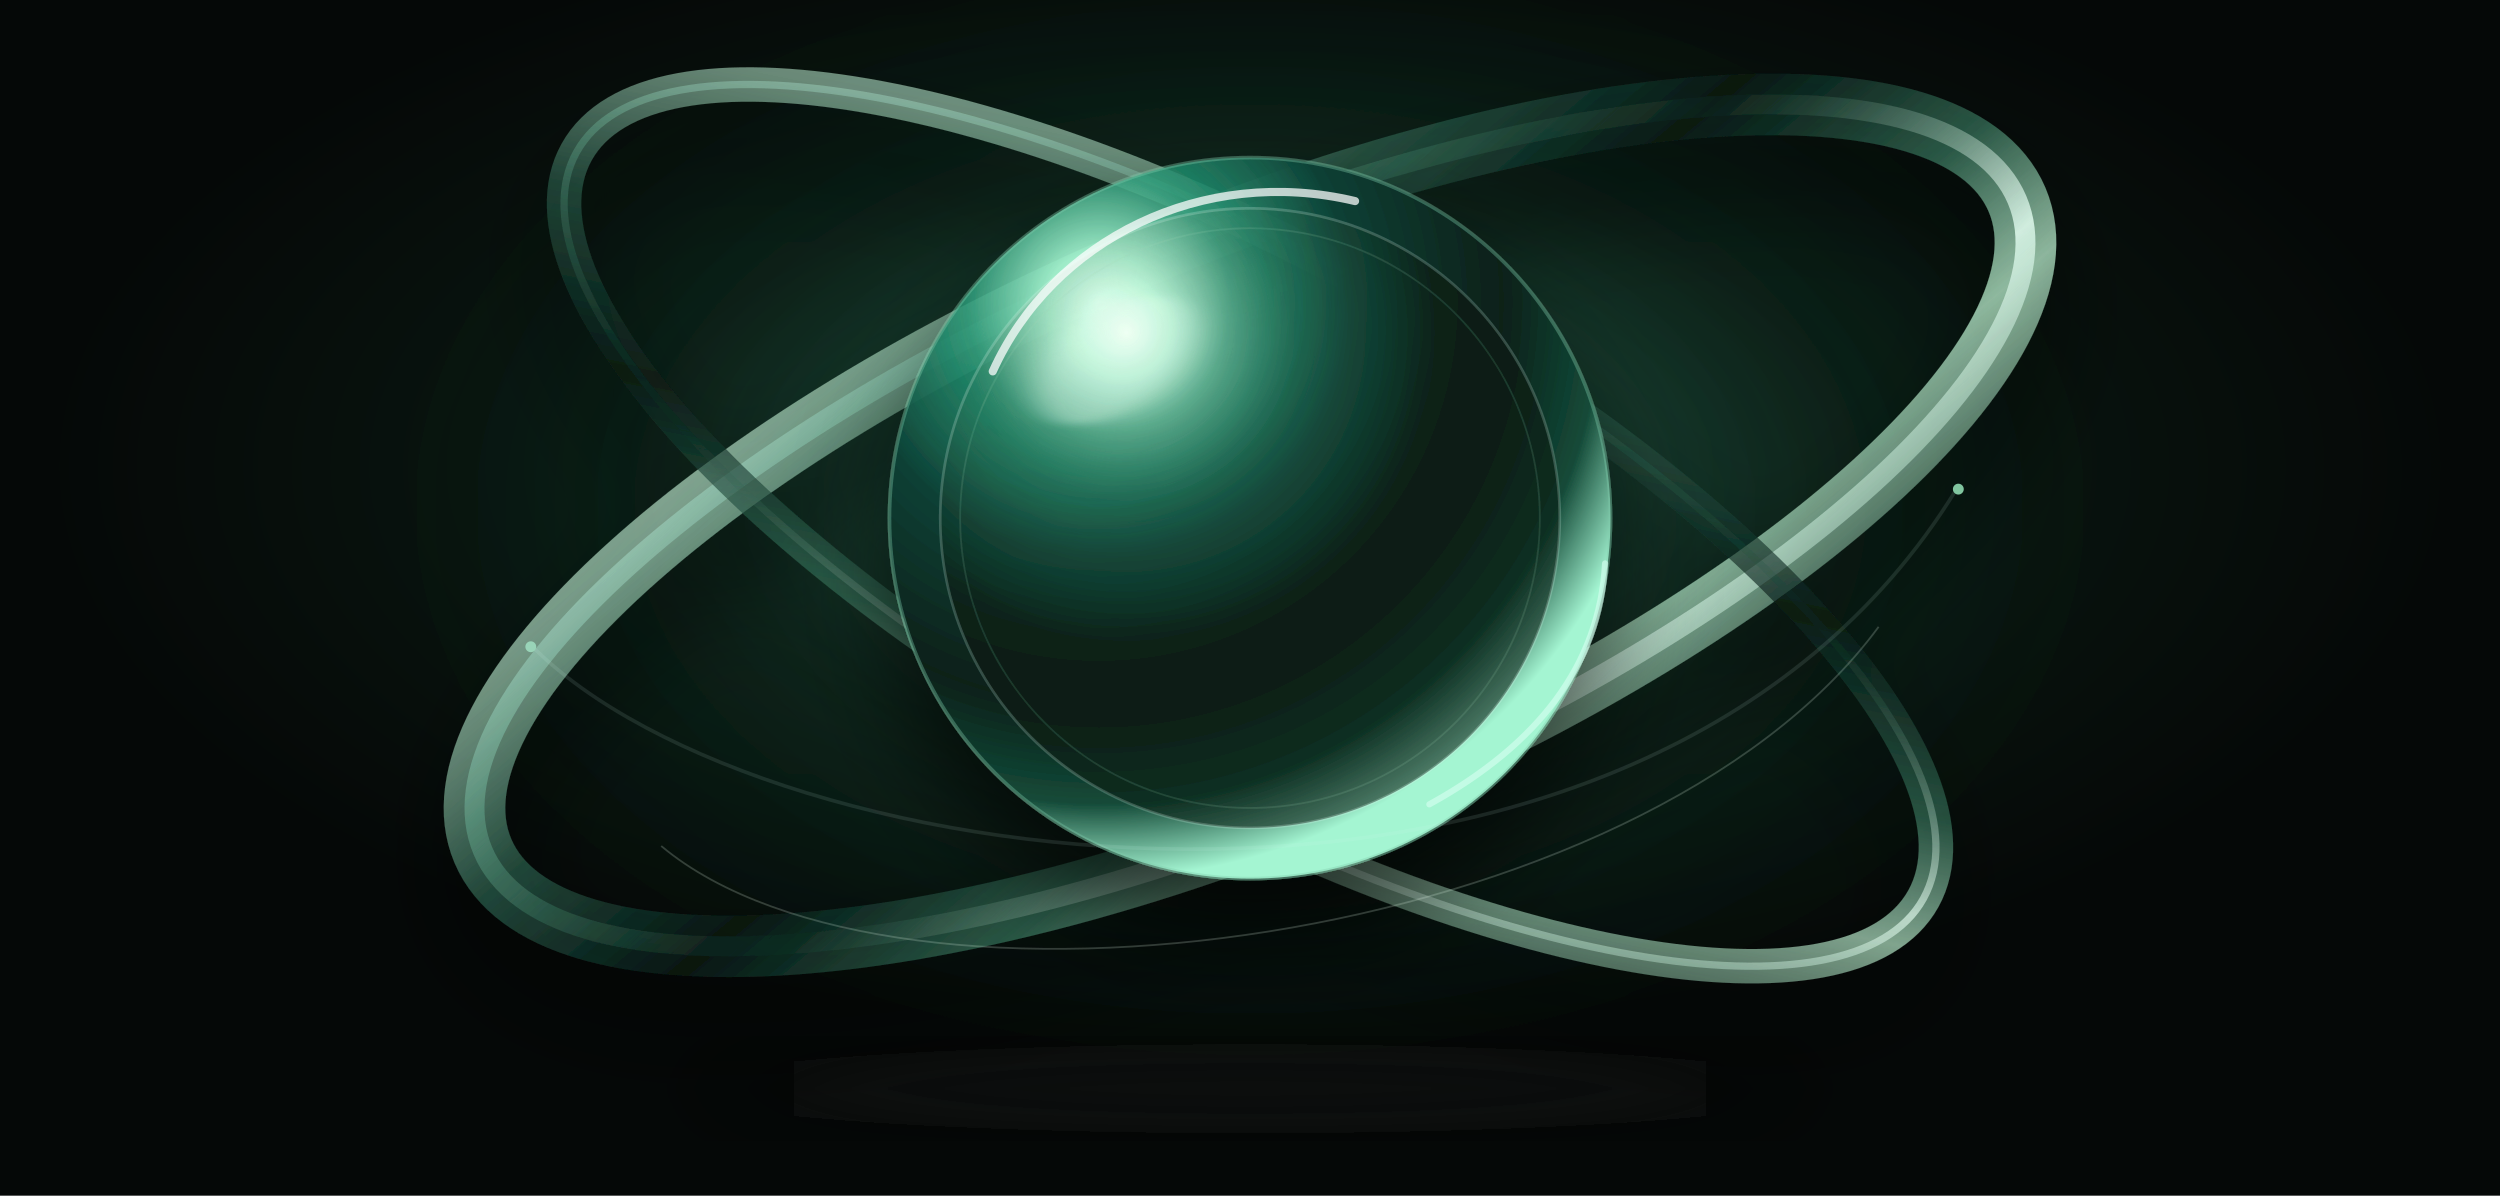
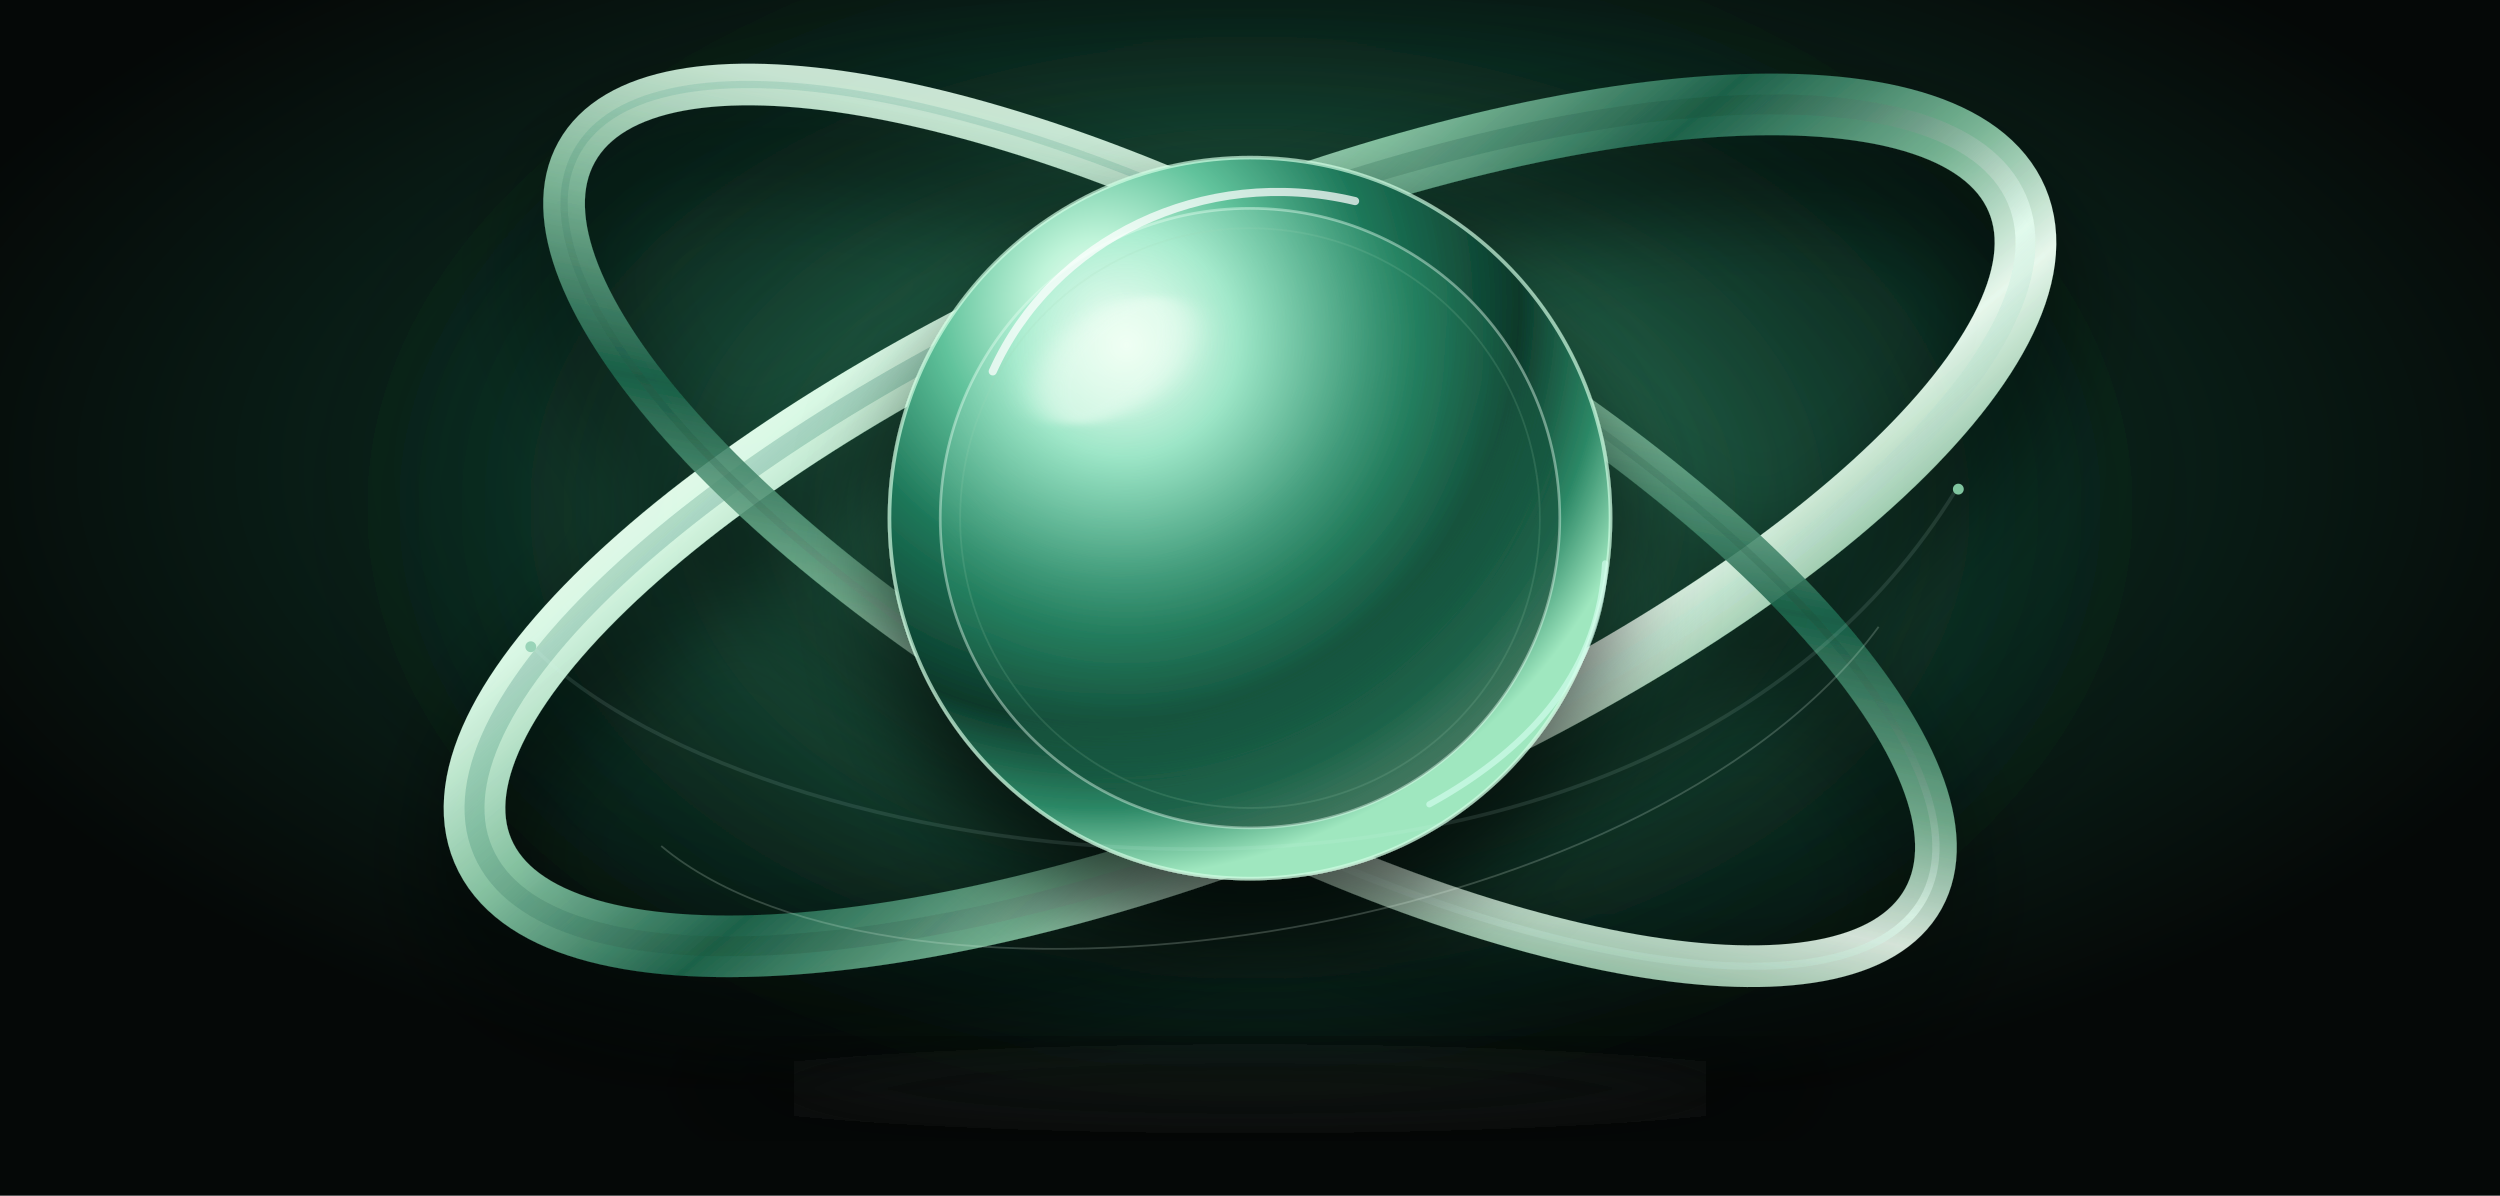
<svg xmlns="http://www.w3.org/2000/svg" width="1380" height="660" viewBox="0 0 1380 660" role="img" aria-labelledby="title desc">
  <defs>
-     <radialGradient id="space" cx=".5" cy=".39" r=".48">
-       <stop stop-color="#163b31" />
-       <stop offset=".52" stop-color="#091711" />
+     <radialGradient id="space" cx=".5" cy=".39" r=".56">
+       <stop stop-color="#184738" />
+       <stop offset=".55" stop-color="#0a241b" />
      <stop offset="1" stop-color="#050807" />
    </radialGradient>
    <radialGradient id="aura" cx=".5" cy=".5" r=".5">
-       <stop stop-color="#72f2b6" stop-opacity=".27" />
-       <stop offset=".5" stop-color="#3baf7b" stop-opacity=".095" />
+       <stop stop-color="#72f2b6" stop-opacity=".49" />
+       <stop offset=".5" stop-color="#3baf7b" stop-opacity=".23" />
      <stop offset="1" stop-color="#0d291d" stop-opacity="0" />
    </radialGradient>
    <radialGradient id="glass" cx=".29" cy=".2" r=".8">
-       <stop stop-color="#e9fff7" stop-opacity=".98" />
-       <stop offset=".09" stop-color="#a5f6d1" stop-opacity=".9" />
-       <stop offset=".23" stop-color="#2a9a78" stop-opacity=".82" />
-       <stop offset=".44" stop-color="#0d4035" />
-       <stop offset=".7" stop-color="#082019" />
-       <stop offset=".87" stop-color="#144a38" />
-       <stop offset="1" stop-color="#a4f5d2" />
+       <stop stop-color="#f8fff9" />
+       <stop offset=".11" stop-color="#bff4d9" />
+       <stop offset=".28" stop-color="#60c29b" />
+       <stop offset=".48" stop-color="#1d7759" />
+       <stop offset=".73" stop-color="#0c392a" />
+       <stop offset=".88" stop-color="#2c8866" />
+       <stop offset="1" stop-color="#9fe7bf" />
    </radialGradient>
-     <radialGradient id="inner" cx=".3" cy=".2">
-       <stop stop-color="#f7fff5" stop-opacity=".95" />
-       <stop offset=".14" stop-color="#ccfbe0" stop-opacity=".69" />
-       <stop offset=".55" stop-color="#30765a" stop-opacity=".2" />
-       <stop offset="1" stop-color="#06180f" stop-opacity=".55" />
+     <radialGradient id="inner" cx=".3" cy=".22" r=".9">
+       <stop stop-color="#f2fff5" stop-opacity=".94" />
+       <stop offset=".2" stop-color="#a9edd0" stop-opacity=".82" />
+       <stop offset=".52" stop-color="#2d906c" stop-opacity=".61" />
+       <stop offset=".8" stop-color="#104532" stop-opacity=".52" />
+       <stop offset="1" stop-color="#0c3022" stop-opacity=".68" />
    </radialGradient>
    <linearGradient id="chrome" x1="0" y1="0" x2=".9" y2="1">
-       <stop stop-color="#ecfff0" />
-       <stop offset=".15" stop-color="#a0ccb3" />
-       <stop offset=".31" stop-color="#2d5f4d" />
-       <stop offset=".5" stop-color="#091b17" />
-       <stop offset=".69" stop-color="#38755d" />
-       <stop offset=".83" stop-color="#c0f5d4" />
-       <stop offset="1" stop-color="#325346" />
+       <stop stop-color="#ffffff" />
+       <stop offset=".15" stop-color="#e1ffeb" />
+       <stop offset=".31" stop-color="#8ac7a6" />
+       <stop offset=".5" stop-color="#1e644b" />
+       <stop offset=".69" stop-color="#7cb998" />
+       <stop offset=".83" stop-color="#effff3" />
+       <stop offset="1" stop-color="#6caf86" />
    </linearGradient>
    <linearGradient id="edge" x1="0" y1="0" x2="1" y2="1">
      <stop stop-color="#effff8" stop-opacity=".93" />
      <stop offset=".23" stop-color="#65ab90" stop-opacity=".5" />
      <stop offset=".5" stop-color="#103e2b" stop-opacity=".17" />
      <stop offset=".77" stop-color="#e6fff2" stop-opacity=".8" />
      <stop offset="1" stop-color="#5e977b" stop-opacity=".35" />
    </linearGradient>
    <filter id="blur">
      <feGaussianBlur stdDeviation="31" />
    </filter>
    <filter id="glow">
      <feGaussianBlur stdDeviation="6" />
    </filter>
    <filter id="shadow" x="-50%" y="-50%" width="200%" height="200%">
      <feDropShadow dx="0" dy="33" stdDeviation="26" flood-color="#000" flood-opacity=".65" />
    </filter>
  </defs>
  <rect width="1380" height="660" fill="url(#space)" />
  <ellipse cx="690" cy="280" rx="530" ry="350" fill="url(#aura)" filter="url(#blur)" />
  <ellipse cx="690" cy="601" rx="315" ry="24" fill="#0b0f0b" opacity=".78" filter="url(#blur)" />
  <g filter="url(#shadow)" fill="none" stroke-linecap="round">
-     <ellipse cx="690" cy="290" rx="460" ry="160" transform="rotate(-23 690 290)" stroke="url(#chrome)" stroke-width="34" opacity=".69" />
+     <ellipse cx="690" cy="290" rx="460" ry="160" transform="rotate(-23 690 290)" stroke="url(#chrome)" stroke-width="34" opacity=".96" />
    <ellipse cx="690" cy="290" rx="460" ry="160" transform="rotate(-23 690 290)" stroke="url(#edge)" stroke-width="11" />
-     <ellipse cx="690" cy="290" rx="425" ry="148" transform="rotate(29 690 290)" stroke="url(#chrome)" stroke-width="19" opacity=".63" />
+     <ellipse cx="690" cy="290" rx="425" ry="148" transform="rotate(29 690 290)" stroke="url(#chrome)" stroke-width="23" opacity=".87" />
    <ellipse cx="690" cy="290" rx="425" ry="148" transform="rotate(29 690 290)" stroke="url(#edge)" stroke-width="4" opacity=".8" />
  </g>
  <g filter="url(#shadow)">
-     <circle cx="690" cy="286" r="199" fill="url(#glass)" stroke="#80cbaa" stroke-opacity=".37" stroke-width="2" />
-     <circle cx="690" cy="286" r="171" fill="url(#inner)" stroke="#e6fff3" stroke-opacity=".21" stroke-width="1.5" />
+     <circle cx="690" cy="286" r="199" fill="url(#glass)" stroke="#d4ffe5" stroke-opacity=".67" stroke-width="2" />
+     <circle cx="690" cy="286" r="171" fill="url(#inner)" stroke="#e6fff3" stroke-opacity=".43" stroke-width="1.5" />
    <circle cx="690" cy="286" r="160" fill="none" stroke="#a0dbb5" stroke-opacity=".15" />
-     <ellipse cx="615" cy="199" rx="49" ry="28" fill="#e3fff1" opacity=".32" transform="rotate(-33 615 199)" filter="url(#glow)" />
+     <ellipse cx="615" cy="199" rx="49" ry="28" fill="#f0fff4" opacity=".52" transform="rotate(-33 615 199)" filter="url(#glow)" />
    <path d="M548 205C581 132 664 91 748 111" stroke="#fff" stroke-opacity=".73" stroke-width="4.5" fill="none" stroke-linecap="round" />
    <path d="M789 444C849 411 883 367 886 311" stroke="#d7fff0" stroke-opacity=".62" stroke-width="3.4" fill="none" stroke-linecap="round" />
  </g>
  <path d="M365 467C495 576 906 524 1037 346" fill="none" stroke="#ebfff2" stroke-opacity=".2" stroke-width="1" />
  <path d="M293 356C421 487 906 554 1080 270" fill="none" stroke="#d3fcec" stroke-opacity=".11" stroke-width="2" />
  <circle cx="293" cy="357" r="3" fill="#99d4b8" />
  <circle cx="1081" cy="270" r="3" fill="#80c59f" />
</svg>
